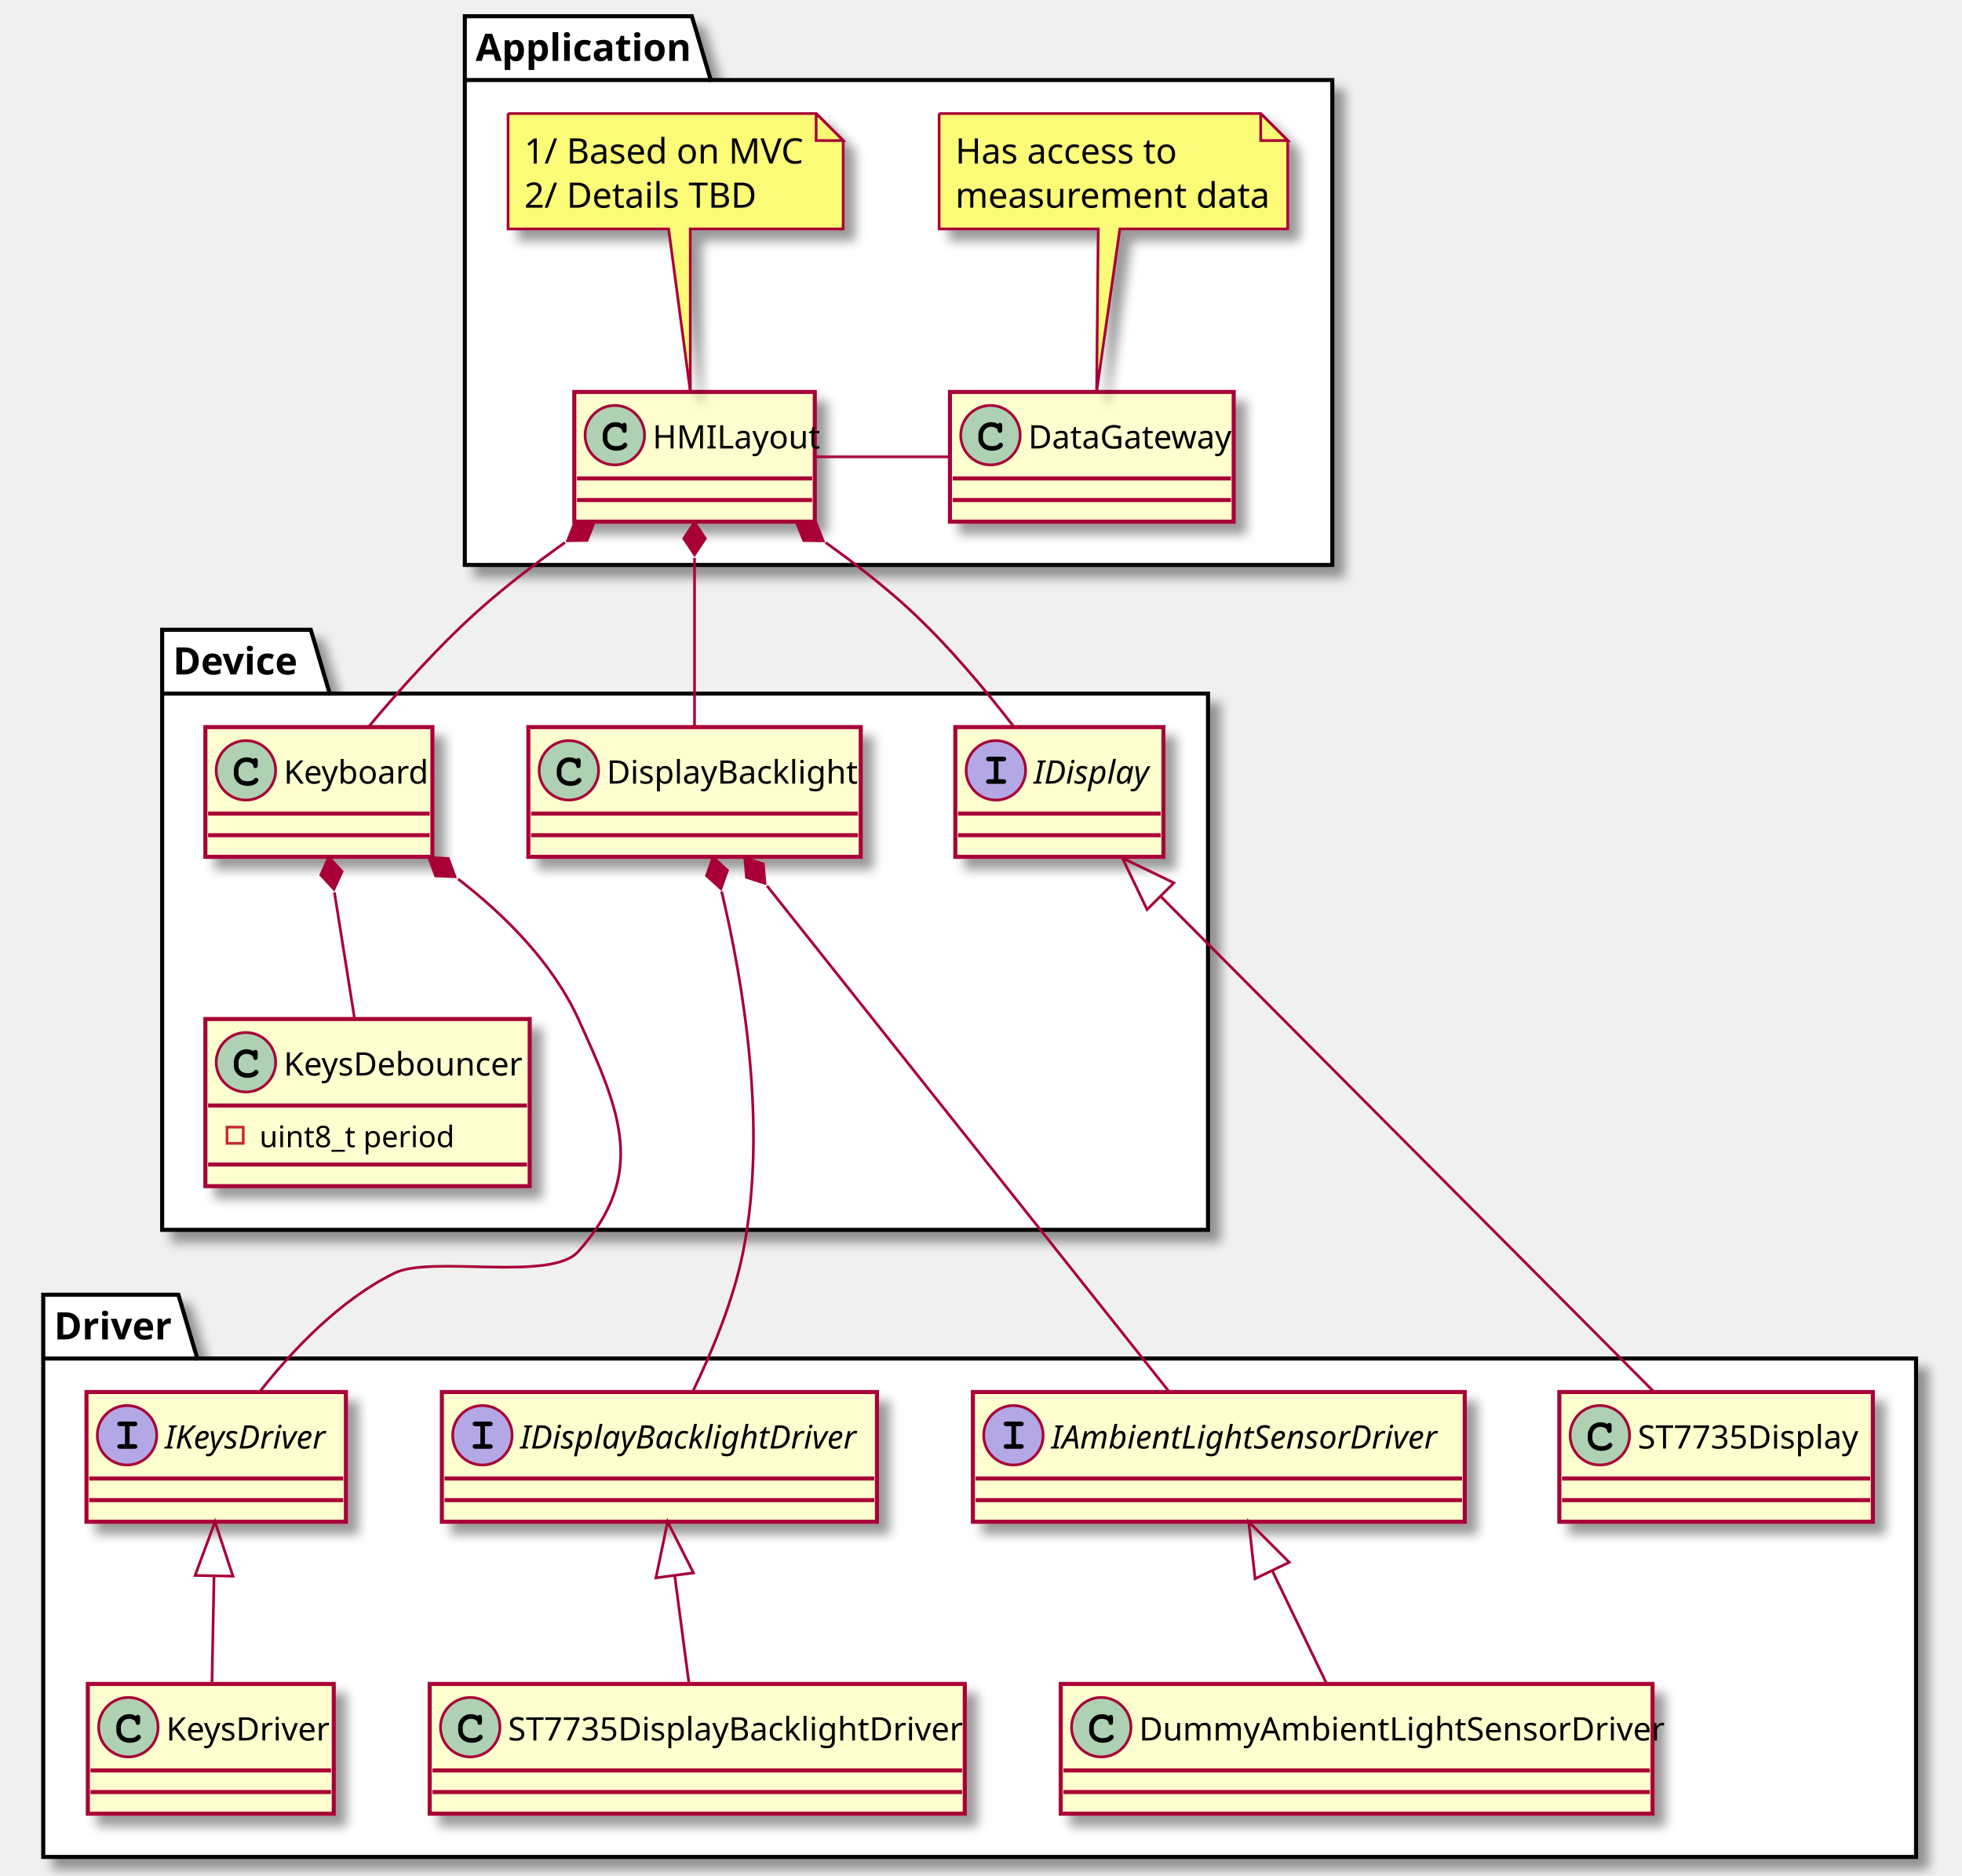
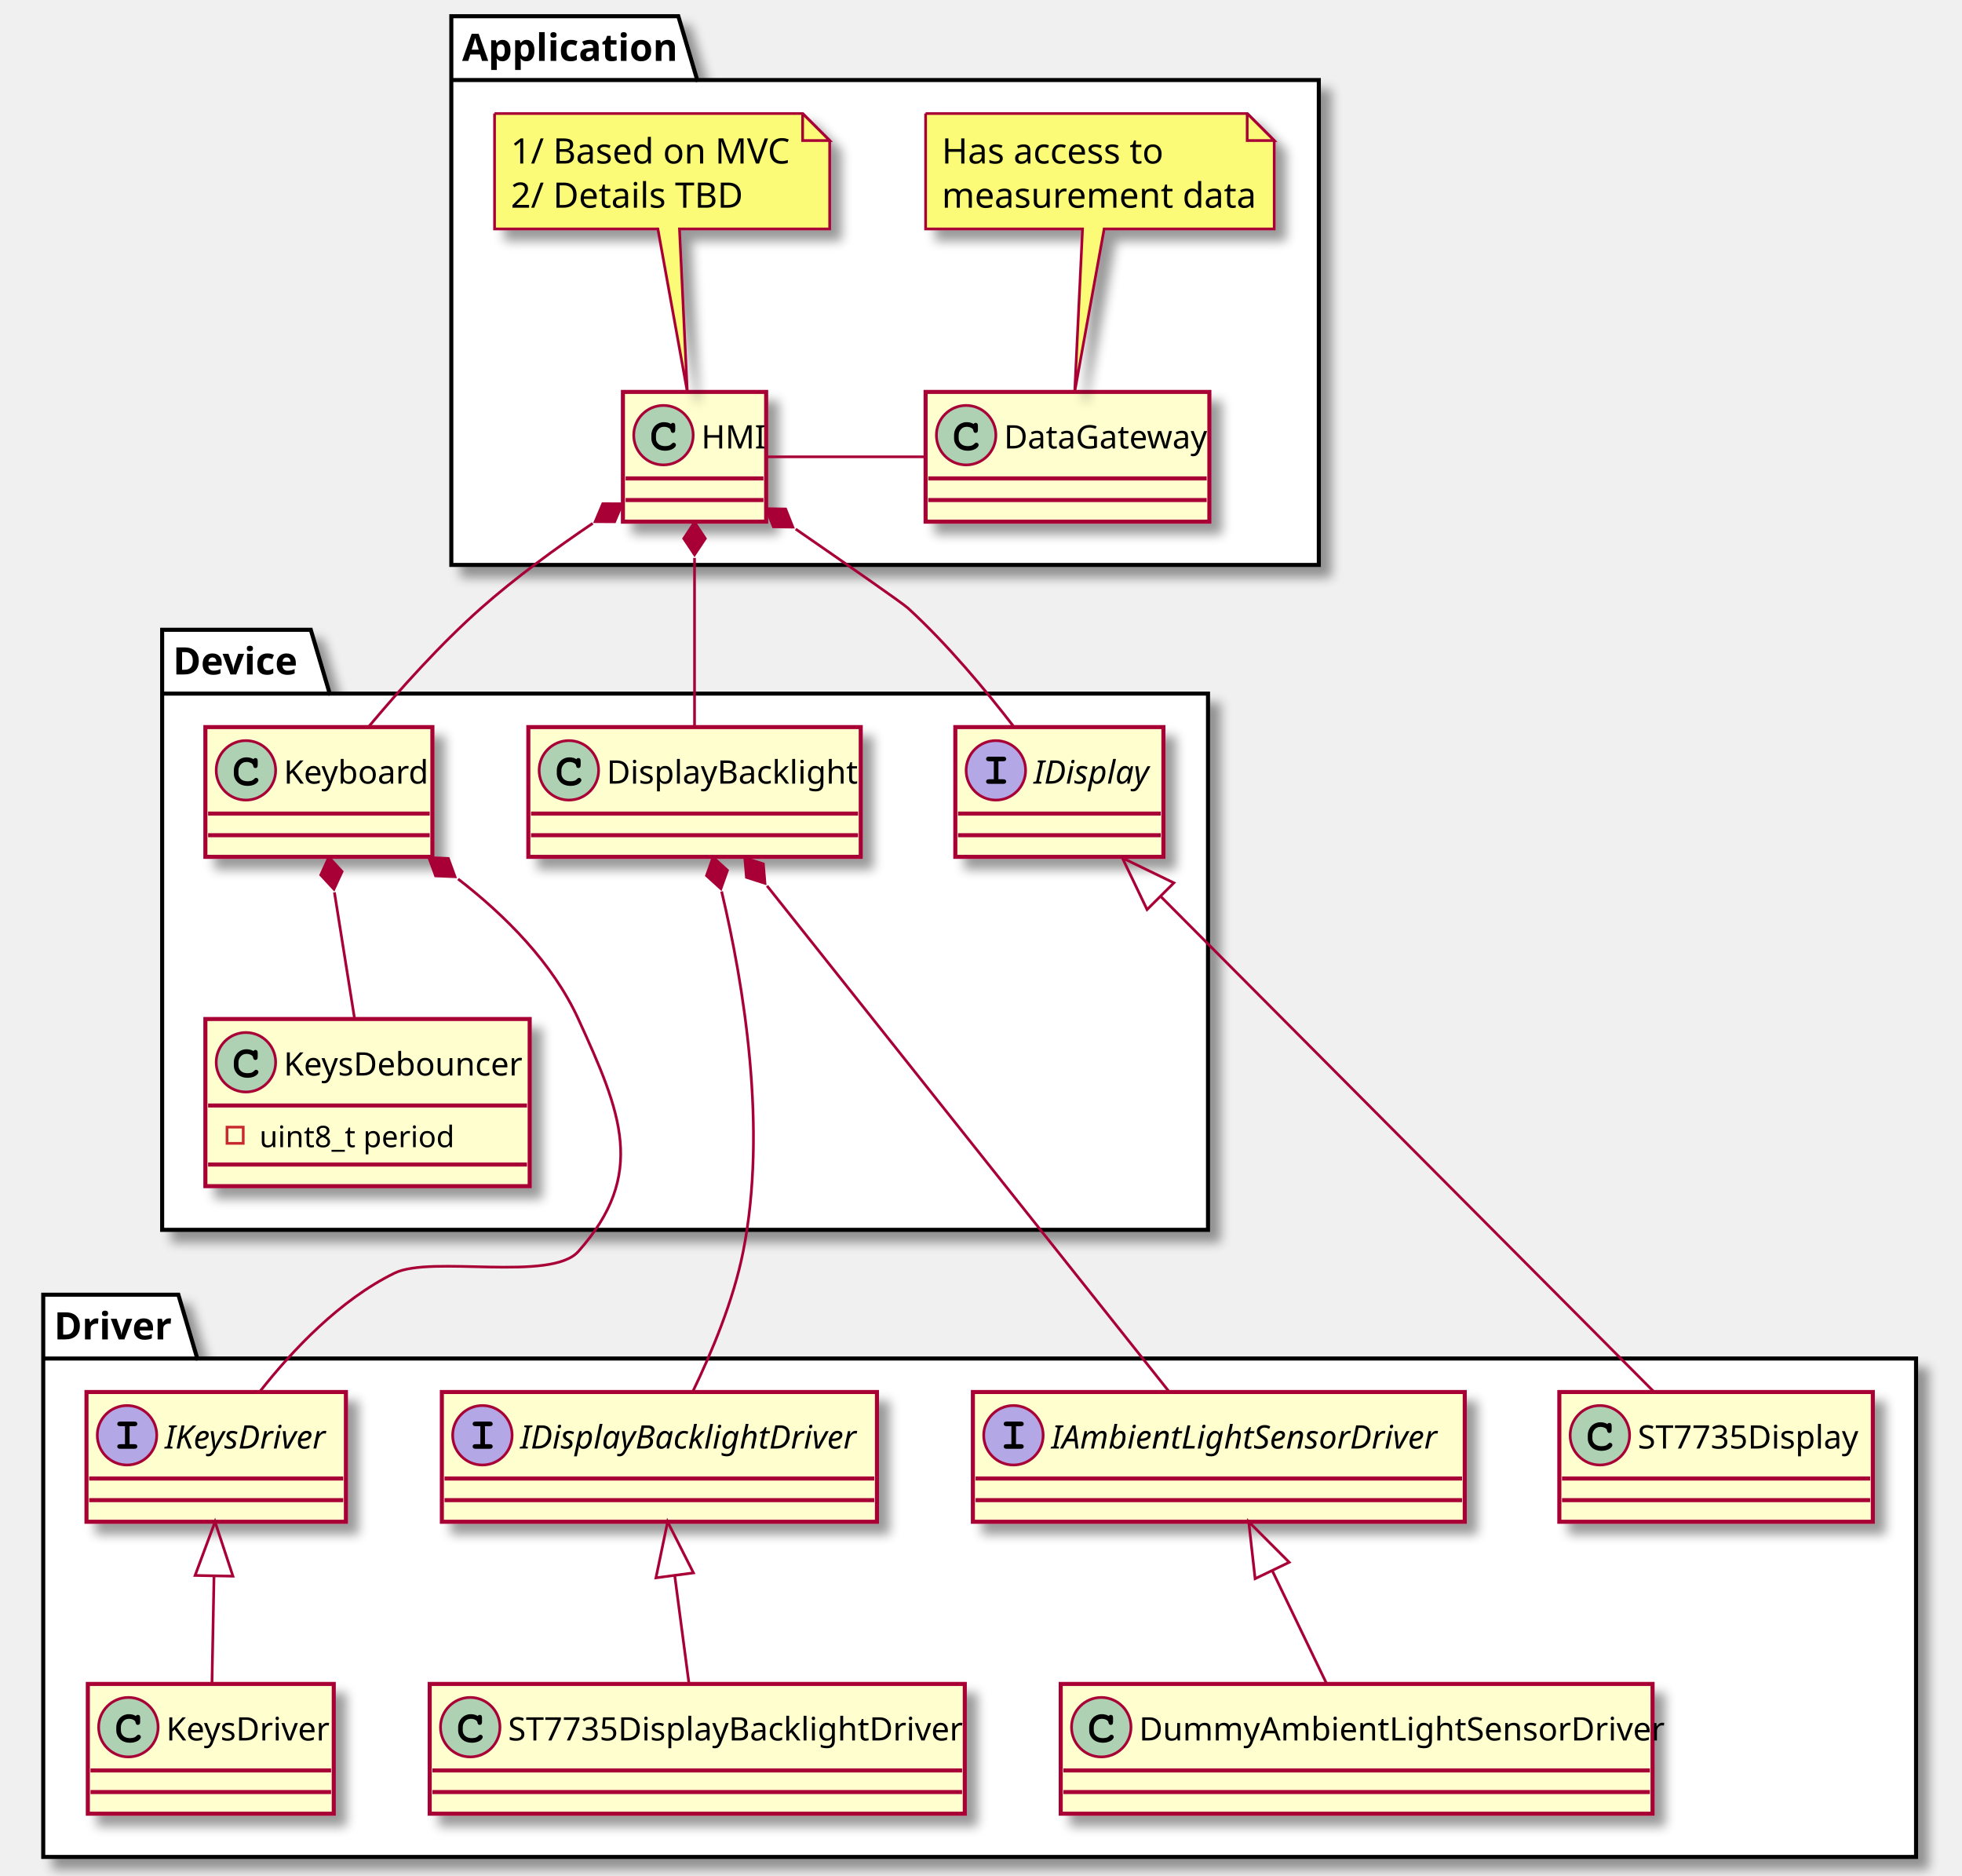
<svg xmlns="http://www.w3.org/2000/svg" contentScriptType="application/ecmascript" contentStyleType="text/css" height="694px" preserveAspectRatio="none" style="width:726px;height:694px;background:#FFFFFF;" version="1.1" viewBox="0 0 726 694" width="726px" zoomAndPan="magnify">
  <defs>
-     <filter height="300%" id="fyz33360hkq3z" width="300%" x="-1" y="-1">
+     <filter height="300%" id="fqdtjlscx6miy" width="300%" x="-1" y="-1">
      <feGaussianBlur result="blurOut" stdDeviation="2.0" />
      <feColorMatrix in="blurOut" result="blurOut2" type="matrix" values="0 0 0 0 0 0 0 0 0 0 0 0 0 0 0 0 0 0 .4 0" />
      <feOffset dx="4.0" dy="4.0" in="blurOut2" result="blurOut3" />
      <feBlend in="SourceGraphic" in2="blurOut3" mode="normal" />
    </filter>
  </defs>
  <g>
-     <polygon fill="#FFFFFF" filter="url(#fyz33360hkq3z)" points="172,6,256,6,263,29.609,493,29.609,493,209,172,209,172,6" style="stroke:#000000;stroke-width:1.5;" />
-     <line style="stroke:#000000;stroke-width:1.5;" x1="172" x2="263" y1="29.609" y2="29.609" />
-     <text fill="#000000" font-family="sans-serif" font-size="14" font-weight="bold" lengthAdjust="spacing" textLength="78" x="176" y="22.533">Application</text>
-     <polygon fill="#FFFFFF" filter="url(#fyz33360hkq3z)" points="60,233,115,233,122,256.609,447,256.609,447,455,60,455,60,233" style="stroke:#000000;stroke-width:1.5;" />
+     <polygon fill="#FFFFFF" filter="url(#fqdtjlscx6miy)" points="167,6,251,6,258,29.609,488,29.609,488,209,167,209,167,6" style="stroke:#000000;stroke-width:1.5;" />
+     <line style="stroke:#000000;stroke-width:1.5;" x1="167" x2="258" y1="29.609" y2="29.609" />
+     <text fill="#000000" font-family="sans-serif" font-size="14" font-weight="bold" lengthAdjust="spacing" textLength="78" x="171" y="22.533">Application</text>
+     <polygon fill="#FFFFFF" filter="url(#fqdtjlscx6miy)" points="60,233,115,233,122,256.609,447,256.609,447,455,60,455,60,233" style="stroke:#000000;stroke-width:1.5;" />
    <line style="stroke:#000000;stroke-width:1.5;" x1="60" x2="122" y1="256.609" y2="256.609" />
    <text fill="#000000" font-family="sans-serif" font-size="14" font-weight="bold" lengthAdjust="spacing" textLength="49" x="64" y="249.533">Device</text>
-     <polygon fill="#FFFFFF" filter="url(#fyz33360hkq3z)" points="16,479,66,479,73,502.609,709,502.609,709,687,16,687,16,479" style="stroke:#000000;stroke-width:1.5;" />
+     <polygon fill="#FFFFFF" filter="url(#fqdtjlscx6miy)" points="16,479,66,479,73,502.609,709,502.609,709,687,16,687,16,479" style="stroke:#000000;stroke-width:1.5;" />
    <line style="stroke:#000000;stroke-width:1.5;" x1="16" x2="73" y1="502.609" y2="502.609" />
    <text fill="#000000" font-family="sans-serif" font-size="14" font-weight="bold" lengthAdjust="spacing" textLength="44" x="20" y="495.533">Driver</text>
-     <rect codeLine="7" fill="#FEFECE" filter="url(#fyz33360hkq3z)" height="48" id="HMILayout" style="stroke:#A80036;stroke-width:1.5;" width="89" x="212.5" y="145" />
-     <ellipse cx="227.5" cy="161" fill="#ADD1B2" rx="11" ry="11" style="stroke:#A80036;stroke-width:1.0;" />
-     <path d="M230.266,156.875 Q230.422,156.656 230.609,156.547 Q230.797,156.438 231.016,156.438 Q231.391,156.438 231.625,156.695 Q231.859,156.953 231.859,157.562 L231.859,159.016 Q231.859,159.625 231.625,159.891 Q231.391,160.156 231.016,160.156 Q230.672,160.156 230.469,159.953 Q230.266,159.766 230.156,159.25 Q230.109,158.891 229.922,158.703 Q229.594,158.328 228.984,158.109 Q228.375,157.891 227.75,157.891 Q226.984,157.891 226.352,158.219 Q225.719,158.547 225.227,159.297 Q224.734,160.047 224.734,161.078 L224.734,162.172 Q224.734,163.406 225.625,164.227 Q226.516,165.047 228.109,165.047 Q229.047,165.047 229.703,164.797 Q230.094,164.641 230.516,164.203 Q230.781,163.938 230.93,163.859 Q231.078,163.781 231.281,163.781 Q231.609,163.781 231.867,164.039 Q232.125,164.297 232.125,164.641 Q232.125,164.984 231.781,165.391 Q231.281,165.969 230.484,166.297 Q229.406,166.75 228.109,166.75 Q226.594,166.75 225.391,166.125 Q224.406,165.625 223.719,164.555 Q223.031,163.484 223.031,162.203 L223.031,161.047 Q223.031,159.719 223.648,158.57 Q224.266,157.422 225.359,156.805 Q226.453,156.188 227.688,156.188 Q228.422,156.188 229.07,156.352 Q229.719,156.516 230.266,156.875 Z " fill="#000000" />
-     <text fill="#000000" font-family="sans-serif" font-size="12" lengthAdjust="spacing" textLength="57" x="241.5" y="165.91">HMILayout</text>
-     <line style="stroke:#A80036;stroke-width:1.5;" x1="213.5" x2="300.5" y1="177" y2="177" />
-     <line style="stroke:#A80036;stroke-width:1.5;" x1="213.5" x2="300.5" y1="185" y2="185" />
-     <path d="M188,42 L188,84.703 A0,0 0 0 0 188,84.703 L247.42,84.703 L255.44,144.93 L255.42,84.703 L312,84.703 A0,0 0 0 0 312,84.703 L312,52 L302,42 L188,42 A0,0 0 0 0 188,42 " fill="#FBFB77" filter="url(#fyz33360hkq3z)" style="stroke:#A80036;stroke-width:1.0;" />
-     <path d="M302,42 L302,52 L312,52 L302,42 " fill="#FBFB77" style="stroke:#A80036;stroke-width:1.0;" />
-     <text fill="#000000" font-family="sans-serif" font-size="13" lengthAdjust="spacing" textLength="103" x="194" y="60.495">1/ Based on MVC</text>
-     <text fill="#000000" font-family="sans-serif" font-size="13" lengthAdjust="spacing" textLength="84" x="194" y="76.847">2/ Details TBD</text>
-     <rect codeLine="13" fill="#FEFECE" filter="url(#fyz33360hkq3z)" height="48" id="DataGateway" style="stroke:#A80036;stroke-width:1.5;" width="105" x="351.5" y="145" />
-     <ellipse cx="366.5" cy="161" fill="#ADD1B2" rx="11" ry="11" style="stroke:#A80036;stroke-width:1.0;" />
-     <path d="M369.266,156.875 Q369.422,156.656 369.609,156.547 Q369.797,156.438 370.016,156.438 Q370.391,156.438 370.625,156.695 Q370.859,156.953 370.859,157.562 L370.859,159.016 Q370.859,159.625 370.625,159.891 Q370.391,160.156 370.016,160.156 Q369.672,160.156 369.469,159.953 Q369.266,159.766 369.156,159.25 Q369.109,158.891 368.922,158.703 Q368.594,158.328 367.984,158.109 Q367.375,157.891 366.75,157.891 Q365.984,157.891 365.352,158.219 Q364.719,158.547 364.227,159.297 Q363.734,160.047 363.734,161.078 L363.734,162.172 Q363.734,163.406 364.625,164.227 Q365.516,165.047 367.109,165.047 Q368.047,165.047 368.703,164.797 Q369.094,164.641 369.516,164.203 Q369.781,163.938 369.93,163.859 Q370.078,163.781 370.281,163.781 Q370.609,163.781 370.867,164.039 Q371.125,164.297 371.125,164.641 Q371.125,164.984 370.781,165.391 Q370.281,165.969 369.484,166.297 Q368.406,166.75 367.109,166.75 Q365.594,166.75 364.391,166.125 Q363.406,165.625 362.719,164.555 Q362.031,163.484 362.031,162.203 L362.031,161.047 Q362.031,159.719 362.648,158.57 Q363.266,157.422 364.359,156.805 Q365.453,156.188 366.688,156.188 Q367.422,156.188 368.07,156.352 Q368.719,156.516 369.266,156.875 Z " fill="#000000" />
-     <text fill="#000000" font-family="sans-serif" font-size="12" lengthAdjust="spacing" textLength="73" x="380.5" y="165.91">DataGateway</text>
-     <line style="stroke:#A80036;stroke-width:1.5;" x1="352.5" x2="455.5" y1="177" y2="177" />
-     <line style="stroke:#A80036;stroke-width:1.5;" x1="352.5" x2="455.5" y1="185" y2="185" />
-     <path d="M347.5,42 L347.5,84.703 A0,0 0 0 0 347.5,84.703 L406.38,84.703 L405.78,144.93 L414.38,84.703 L476.5,84.703 A0,0 0 0 0 476.5,84.703 L476.5,52 L466.5,42 L347.5,42 A0,0 0 0 0 347.5,42 " fill="#FBFB77" filter="url(#fyz33360hkq3z)" style="stroke:#A80036;stroke-width:1.0;" />
-     <path d="M466.5,42 L466.5,52 L476.5,52 L466.5,42 " fill="#FBFB77" style="stroke:#A80036;stroke-width:1.0;" />
-     <text fill="#000000" font-family="sans-serif" font-size="13" lengthAdjust="spacing" textLength="84" x="353.5" y="60.495">Has access to</text>
-     <text fill="#000000" font-family="sans-serif" font-size="13" lengthAdjust="spacing" textLength="108" x="353.5" y="76.847">measurement data</text>
-     <rect codeLine="18" fill="#FEFECE" filter="url(#fyz33360hkq3z)" height="48" id="DisplayBacklight" style="stroke:#A80036;stroke-width:1.5;" width="123" x="195.5" y="269" />
+     <rect codeLine="7" fill="#FEFECE" filter="url(#fqdtjlscx6miy)" height="48" id="HMI" style="stroke:#A80036;stroke-width:1.5;" width="53" x="230.5" y="145" />
+     <ellipse cx="245.5" cy="161" fill="#ADD1B2" rx="11" ry="11" style="stroke:#A80036;stroke-width:1.0;" />
+     <path d="M248.266,156.875 Q248.422,156.656 248.609,156.547 Q248.797,156.438 249.016,156.438 Q249.391,156.438 249.625,156.695 Q249.859,156.953 249.859,157.562 L249.859,159.016 Q249.859,159.625 249.625,159.891 Q249.391,160.156 249.016,160.156 Q248.672,160.156 248.469,159.953 Q248.266,159.766 248.156,159.25 Q248.109,158.891 247.922,158.703 Q247.594,158.328 246.984,158.109 Q246.375,157.891 245.75,157.891 Q244.984,157.891 244.352,158.219 Q243.719,158.547 243.227,159.297 Q242.734,160.047 242.734,161.078 L242.734,162.172 Q242.734,163.406 243.625,164.227 Q244.516,165.047 246.109,165.047 Q247.047,165.047 247.703,164.797 Q248.094,164.641 248.516,164.203 Q248.781,163.938 248.93,163.859 Q249.078,163.781 249.281,163.781 Q249.609,163.781 249.867,164.039 Q250.125,164.297 250.125,164.641 Q250.125,164.984 249.781,165.391 Q249.281,165.969 248.484,166.297 Q247.406,166.75 246.109,166.75 Q244.594,166.75 243.391,166.125 Q242.406,165.625 241.719,164.555 Q241.031,163.484 241.031,162.203 L241.031,161.047 Q241.031,159.719 241.648,158.57 Q242.266,157.422 243.359,156.805 Q244.453,156.188 245.688,156.188 Q246.422,156.188 247.07,156.352 Q247.719,156.516 248.266,156.875 Z " fill="#000000" />
+     <text fill="#000000" font-family="sans-serif" font-size="12" lengthAdjust="spacing" textLength="21" x="259.5" y="165.91">HMI</text>
+     <line style="stroke:#A80036;stroke-width:1.5;" x1="231.5" x2="282.5" y1="177" y2="177" />
+     <line style="stroke:#A80036;stroke-width:1.5;" x1="231.5" x2="282.5" y1="185" y2="185" />
+     <path d="M183,42 L183,84.703 A0,0 0 0 0 183,84.703 L243.43,84.703 L254.32,144.93 L251.43,84.703 L307,84.703 A0,0 0 0 0 307,84.703 L307,52 L297,42 L183,42 A0,0 0 0 0 183,42 " fill="#FBFB77" filter="url(#fqdtjlscx6miy)" style="stroke:#A80036;stroke-width:1.0;" />
+     <path d="M297,42 L297,52 L307,52 L297,42 " fill="#FBFB77" style="stroke:#A80036;stroke-width:1.0;" />
+     <text fill="#000000" font-family="sans-serif" font-size="13" lengthAdjust="spacing" textLength="103" x="189" y="60.495">1/ Based on MVC</text>
+     <text fill="#000000" font-family="sans-serif" font-size="13" lengthAdjust="spacing" textLength="84" x="189" y="76.847">2/ Details TBD</text>
+     <rect codeLine="13" fill="#FEFECE" filter="url(#fqdtjlscx6miy)" height="48" id="DataGateway" style="stroke:#A80036;stroke-width:1.5;" width="105" x="342.5" y="145" />
+     <ellipse cx="357.5" cy="161" fill="#ADD1B2" rx="11" ry="11" style="stroke:#A80036;stroke-width:1.0;" />
+     <path d="M360.266,156.875 Q360.422,156.656 360.609,156.547 Q360.797,156.438 361.016,156.438 Q361.391,156.438 361.625,156.695 Q361.859,156.953 361.859,157.562 L361.859,159.016 Q361.859,159.625 361.625,159.891 Q361.391,160.156 361.016,160.156 Q360.672,160.156 360.469,159.953 Q360.266,159.766 360.156,159.25 Q360.109,158.891 359.922,158.703 Q359.594,158.328 358.984,158.109 Q358.375,157.891 357.75,157.891 Q356.984,157.891 356.352,158.219 Q355.719,158.547 355.227,159.297 Q354.734,160.047 354.734,161.078 L354.734,162.172 Q354.734,163.406 355.625,164.227 Q356.516,165.047 358.109,165.047 Q359.047,165.047 359.703,164.797 Q360.094,164.641 360.516,164.203 Q360.781,163.938 360.93,163.859 Q361.078,163.781 361.281,163.781 Q361.609,163.781 361.867,164.039 Q362.125,164.297 362.125,164.641 Q362.125,164.984 361.781,165.391 Q361.281,165.969 360.484,166.297 Q359.406,166.75 358.109,166.75 Q356.594,166.75 355.391,166.125 Q354.406,165.625 353.719,164.555 Q353.031,163.484 353.031,162.203 L353.031,161.047 Q353.031,159.719 353.648,158.57 Q354.266,157.422 355.359,156.805 Q356.453,156.188 357.688,156.188 Q358.422,156.188 359.07,156.352 Q359.719,156.516 360.266,156.875 Z " fill="#000000" />
+     <text fill="#000000" font-family="sans-serif" font-size="12" lengthAdjust="spacing" textLength="73" x="371.5" y="165.91">DataGateway</text>
+     <line style="stroke:#A80036;stroke-width:1.5;" x1="343.5" x2="446.5" y1="177" y2="177" />
+     <line style="stroke:#A80036;stroke-width:1.5;" x1="343.5" x2="446.5" y1="185" y2="185" />
+     <path d="M342.5,42 L342.5,84.703 A0,0 0 0 0 342.5,84.703 L400.57,84.703 L397.68,144.93 L408.57,84.703 L471.5,84.703 A0,0 0 0 0 471.5,84.703 L471.5,52 L461.5,42 L342.5,42 A0,0 0 0 0 342.5,42 " fill="#FBFB77" filter="url(#fqdtjlscx6miy)" style="stroke:#A80036;stroke-width:1.0;" />
+     <path d="M461.5,42 L461.5,52 L471.5,52 L461.5,42 " fill="#FBFB77" style="stroke:#A80036;stroke-width:1.0;" />
+     <text fill="#000000" font-family="sans-serif" font-size="13" lengthAdjust="spacing" textLength="84" x="348.5" y="60.495">Has access to</text>
+     <text fill="#000000" font-family="sans-serif" font-size="13" lengthAdjust="spacing" textLength="108" x="348.5" y="76.847">measurement data</text>
+     <rect codeLine="18" fill="#FEFECE" filter="url(#fqdtjlscx6miy)" height="48" id="DisplayBacklight" style="stroke:#A80036;stroke-width:1.5;" width="123" x="195.5" y="269" />
    <ellipse cx="210.5" cy="285" fill="#ADD1B2" rx="11" ry="11" style="stroke:#A80036;stroke-width:1.0;" />
    <path d="M213.266,280.875 Q213.422,280.656 213.609,280.547 Q213.797,280.438 214.016,280.438 Q214.391,280.438 214.625,280.695 Q214.859,280.953 214.859,281.562 L214.859,283.016 Q214.859,283.625 214.625,283.891 Q214.391,284.156 214.016,284.156 Q213.672,284.156 213.469,283.953 Q213.266,283.766 213.156,283.25 Q213.109,282.891 212.922,282.703 Q212.594,282.328 211.984,282.109 Q211.375,281.891 210.75,281.891 Q209.984,281.891 209.352,282.219 Q208.719,282.547 208.227,283.297 Q207.734,284.047 207.734,285.078 L207.734,286.172 Q207.734,287.406 208.625,288.227 Q209.516,289.047 211.109,289.047 Q212.047,289.047 212.703,288.797 Q213.094,288.641 213.516,288.203 Q213.781,287.938 213.93,287.859 Q214.078,287.781 214.281,287.781 Q214.609,287.781 214.867,288.039 Q215.125,288.297 215.125,288.641 Q215.125,288.984 214.781,289.391 Q214.281,289.969 213.484,290.297 Q212.406,290.75 211.109,290.75 Q209.594,290.75 208.391,290.125 Q207.406,289.625 206.719,288.555 Q206.031,287.484 206.031,286.203 L206.031,285.047 Q206.031,283.719 206.648,282.57 Q207.266,281.422 208.359,280.805 Q209.453,280.188 210.688,280.188 Q211.422,280.188 212.07,280.352 Q212.719,280.516 213.266,280.875 Z " fill="#000000" />
    <text fill="#000000" font-family="sans-serif" font-size="12" lengthAdjust="spacing" textLength="91" x="224.5" y="289.91">DisplayBacklight</text>
    <line style="stroke:#A80036;stroke-width:1.5;" x1="196.5" x2="317.5" y1="301" y2="301" />
    <line style="stroke:#A80036;stroke-width:1.5;" x1="196.5" x2="317.5" y1="309" y2="309" />
-     <rect codeLine="19" fill="#FEFECE" filter="url(#fyz33360hkq3z)" height="48" id="IDisplay" style="stroke:#A80036;stroke-width:1.5;" width="77" x="353.5" y="269" />
+     <rect codeLine="19" fill="#FEFECE" filter="url(#fqdtjlscx6miy)" height="48" id="IDisplay" style="stroke:#A80036;stroke-width:1.5;" width="77" x="353.5" y="269" />
    <ellipse cx="368.5" cy="285" fill="#B4A7E5" rx="11" ry="11" style="stroke:#A80036;stroke-width:1.0;" />
    <path d="M369.453,281.641 L369.453,288.297 L371.172,288.297 Q371.781,288.297 372.047,288.531 Q372.312,288.766 372.312,289.156 Q372.312,289.531 372.047,289.766 Q371.781,290 371.172,290 L366.031,290 Q365.422,290 365.156,289.766 Q364.891,289.531 364.891,289.141 Q364.891,288.766 365.156,288.531 Q365.422,288.297 366.031,288.297 L367.75,288.297 L367.75,281.641 L366.031,281.641 Q365.422,281.641 365.156,281.406 Q364.891,281.172 364.891,280.781 Q364.891,280.406 365.156,280.172 Q365.422,279.938 366.031,279.938 L371.172,279.938 Q371.781,279.938 372.047,280.172 Q372.312,280.406 372.312,280.781 Q372.312,281.172 372.047,281.406 Q371.781,281.641 371.172,281.641 L369.453,281.641 Z " fill="#000000" />
    <text fill="#000000" font-family="sans-serif" font-size="12" font-style="italic" lengthAdjust="spacing" textLength="45" x="382.5" y="289.91">IDisplay</text>
    <line style="stroke:#A80036;stroke-width:1.5;" x1="354.5" x2="429.5" y1="301" y2="301" />
    <line style="stroke:#A80036;stroke-width:1.5;" x1="354.5" x2="429.5" y1="309" y2="309" />
-     <rect codeLine="21" fill="#FEFECE" filter="url(#fyz33360hkq3z)" height="48" id="Keyboard" style="stroke:#A80036;stroke-width:1.5;" width="84" x="76" y="269" />
+     <rect codeLine="21" fill="#FEFECE" filter="url(#fqdtjlscx6miy)" height="48" id="Keyboard" style="stroke:#A80036;stroke-width:1.5;" width="84" x="76" y="269" />
    <ellipse cx="91" cy="285" fill="#ADD1B2" rx="11" ry="11" style="stroke:#A80036;stroke-width:1.0;" />
    <path d="M93.766,280.875 Q93.922,280.656 94.109,280.547 Q94.297,280.438 94.516,280.438 Q94.891,280.438 95.125,280.695 Q95.359,280.953 95.359,281.562 L95.359,283.016 Q95.359,283.625 95.125,283.891 Q94.891,284.156 94.516,284.156 Q94.172,284.156 93.969,283.953 Q93.766,283.766 93.656,283.25 Q93.609,282.891 93.422,282.703 Q93.094,282.328 92.484,282.109 Q91.875,281.891 91.25,281.891 Q90.484,281.891 89.852,282.219 Q89.219,282.547 88.727,283.297 Q88.234,284.047 88.234,285.078 L88.234,286.172 Q88.234,287.406 89.125,288.227 Q90.016,289.047 91.609,289.047 Q92.547,289.047 93.203,288.797 Q93.594,288.641 94.016,288.203 Q94.281,287.938 94.43,287.859 Q94.578,287.781 94.781,287.781 Q95.109,287.781 95.367,288.039 Q95.625,288.297 95.625,288.641 Q95.625,288.984 95.281,289.391 Q94.781,289.969 93.984,290.297 Q92.906,290.75 91.609,290.75 Q90.094,290.75 88.891,290.125 Q87.906,289.625 87.219,288.555 Q86.531,287.484 86.531,286.203 L86.531,285.047 Q86.531,283.719 87.148,282.57 Q87.766,281.422 88.859,280.805 Q89.953,280.188 91.188,280.188 Q91.922,280.188 92.57,280.352 Q93.219,280.516 93.766,280.875 Z " fill="#000000" />
    <text fill="#000000" font-family="sans-serif" font-size="12" lengthAdjust="spacing" textLength="52" x="105" y="289.91">Keyboard</text>
    <line style="stroke:#A80036;stroke-width:1.5;" x1="77" x2="159" y1="301" y2="301" />
    <line style="stroke:#A80036;stroke-width:1.5;" x1="77" x2="159" y1="309" y2="309" />
-     <rect codeLine="23" fill="#FEFECE" filter="url(#fyz33360hkq3z)" height="61.836" id="KeysDebouncer" style="stroke:#A80036;stroke-width:1.5;" width="120" x="76" y="377" />
+     <rect codeLine="23" fill="#FEFECE" filter="url(#fqdtjlscx6miy)" height="61.836" id="KeysDebouncer" style="stroke:#A80036;stroke-width:1.5;" width="120" x="76" y="377" />
    <ellipse cx="91" cy="393" fill="#ADD1B2" rx="11" ry="11" style="stroke:#A80036;stroke-width:1.0;" />
    <path d="M93.766,388.875 Q93.922,388.656 94.109,388.547 Q94.297,388.438 94.516,388.438 Q94.891,388.438 95.125,388.695 Q95.359,388.953 95.359,389.562 L95.359,391.016 Q95.359,391.625 95.125,391.891 Q94.891,392.156 94.516,392.156 Q94.172,392.156 93.969,391.953 Q93.766,391.766 93.656,391.25 Q93.609,390.891 93.422,390.703 Q93.094,390.328 92.484,390.109 Q91.875,389.891 91.25,389.891 Q90.484,389.891 89.852,390.219 Q89.219,390.547 88.727,391.297 Q88.234,392.047 88.234,393.078 L88.234,394.172 Q88.234,395.406 89.125,396.227 Q90.016,397.047 91.609,397.047 Q92.547,397.047 93.203,396.797 Q93.594,396.641 94.016,396.203 Q94.281,395.938 94.43,395.859 Q94.578,395.781 94.781,395.781 Q95.109,395.781 95.367,396.039 Q95.625,396.297 95.625,396.641 Q95.625,396.984 95.281,397.391 Q94.781,397.969 93.984,398.297 Q92.906,398.75 91.609,398.75 Q90.094,398.75 88.891,398.125 Q87.906,397.625 87.219,396.555 Q86.531,395.484 86.531,394.203 L86.531,393.047 Q86.531,391.719 87.148,390.57 Q87.766,389.422 88.859,388.805 Q89.953,388.188 91.188,388.188 Q91.922,388.188 92.57,388.352 Q93.219,388.516 93.766,388.875 Z " fill="#000000" />
    <text fill="#000000" font-family="sans-serif" font-size="12" lengthAdjust="spacing" textLength="88" x="105" y="397.91">KeysDebouncer</text>
    <line style="stroke:#A80036;stroke-width:1.5;" x1="77" x2="195" y1="409" y2="409" />
    <rect fill="none" height="6" style="stroke:#C82930;stroke-width:1.0;" width="6" x="84" y="417" />
    <text fill="#000000" font-family="sans-serif" font-size="11" lengthAdjust="spacing" textLength="65" x="96" y="424.419">uint8_t period</text>
    <line style="stroke:#A80036;stroke-width:1.5;" x1="77" x2="195" y1="430.836" y2="430.836" />
-     <rect codeLine="29" fill="#FEFECE" filter="url(#fyz33360hkq3z)" height="48" id="IAmbientLightSensorDriver" style="stroke:#A80036;stroke-width:1.5;" width="182" x="360" y="515" />
+     <rect codeLine="29" fill="#FEFECE" filter="url(#fqdtjlscx6miy)" height="48" id="IAmbientLightSensorDriver" style="stroke:#A80036;stroke-width:1.5;" width="182" x="360" y="515" />
    <ellipse cx="375" cy="531" fill="#B4A7E5" rx="11" ry="11" style="stroke:#A80036;stroke-width:1.0;" />
    <path d="M375.953,527.641 L375.953,534.297 L377.672,534.297 Q378.281,534.297 378.547,534.531 Q378.812,534.766 378.812,535.156 Q378.812,535.531 378.547,535.766 Q378.281,536 377.672,536 L372.531,536 Q371.922,536 371.656,535.766 Q371.391,535.531 371.391,535.141 Q371.391,534.766 371.656,534.531 Q371.922,534.297 372.531,534.297 L374.25,534.297 L374.25,527.641 L372.531,527.641 Q371.922,527.641 371.656,527.406 Q371.391,527.172 371.391,526.781 Q371.391,526.406 371.656,526.172 Q371.922,525.938 372.531,525.938 L377.672,525.938 Q378.281,525.938 378.547,526.172 Q378.812,526.406 378.812,526.781 Q378.812,527.172 378.547,527.406 Q378.281,527.641 377.672,527.641 L375.953,527.641 Z " fill="#000000" />
    <text fill="#000000" font-family="sans-serif" font-size="12" font-style="italic" lengthAdjust="spacing" textLength="150" x="389" y="535.91">IAmbientLightSensorDriver</text>
    <line style="stroke:#A80036;stroke-width:1.5;" x1="361" x2="541" y1="547" y2="547" />
    <line style="stroke:#A80036;stroke-width:1.5;" x1="361" x2="541" y1="555" y2="555" />
-     <rect codeLine="30" fill="#FEFECE" filter="url(#fyz33360hkq3z)" height="48" id="DummyAmbientLightSensorDriver" style="stroke:#A80036;stroke-width:1.5;" width="219" x="392.5" y="623" />
+     <rect codeLine="30" fill="#FEFECE" filter="url(#fqdtjlscx6miy)" height="48" id="DummyAmbientLightSensorDriver" style="stroke:#A80036;stroke-width:1.5;" width="219" x="392.5" y="623" />
    <ellipse cx="407.5" cy="639" fill="#ADD1B2" rx="11" ry="11" style="stroke:#A80036;stroke-width:1.0;" />
    <path d="M410.266,634.875 Q410.422,634.656 410.609,634.547 Q410.797,634.438 411.016,634.438 Q411.391,634.438 411.625,634.695 Q411.859,634.953 411.859,635.562 L411.859,637.016 Q411.859,637.625 411.625,637.891 Q411.391,638.156 411.016,638.156 Q410.672,638.156 410.469,637.953 Q410.266,637.766 410.156,637.25 Q410.109,636.891 409.922,636.703 Q409.594,636.328 408.984,636.109 Q408.375,635.891 407.75,635.891 Q406.984,635.891 406.352,636.219 Q405.719,636.547 405.227,637.297 Q404.734,638.047 404.734,639.078 L404.734,640.172 Q404.734,641.406 405.625,642.227 Q406.516,643.047 408.109,643.047 Q409.047,643.047 409.703,642.797 Q410.094,642.641 410.516,642.203 Q410.781,641.938 410.93,641.859 Q411.078,641.781 411.281,641.781 Q411.609,641.781 411.867,642.039 Q412.125,642.297 412.125,642.641 Q412.125,642.984 411.781,643.391 Q411.281,643.969 410.484,644.297 Q409.406,644.75 408.109,644.75 Q406.594,644.75 405.391,644.125 Q404.406,643.625 403.719,642.555 Q403.031,641.484 403.031,640.203 L403.031,639.047 Q403.031,637.719 403.648,636.57 Q404.266,635.422 405.359,634.805 Q406.453,634.188 407.688,634.188 Q408.422,634.188 409.07,634.352 Q409.719,634.516 410.266,634.875 Z " fill="#000000" />
    <text fill="#000000" font-family="sans-serif" font-size="12" lengthAdjust="spacing" textLength="187" x="421.5" y="643.91">DummyAmbientLightSensorDriver</text>
    <line style="stroke:#A80036;stroke-width:1.5;" x1="393.5" x2="610.5" y1="655" y2="655" />
    <line style="stroke:#A80036;stroke-width:1.5;" x1="393.5" x2="610.5" y1="663" y2="663" />
-     <rect codeLine="33" fill="#FEFECE" filter="url(#fyz33360hkq3z)" height="48" id="IDisplayBacklightDriver" style="stroke:#A80036;stroke-width:1.5;" width="161" x="163.5" y="515" />
+     <rect codeLine="33" fill="#FEFECE" filter="url(#fqdtjlscx6miy)" height="48" id="IDisplayBacklightDriver" style="stroke:#A80036;stroke-width:1.5;" width="161" x="163.5" y="515" />
    <ellipse cx="178.5" cy="531" fill="#B4A7E5" rx="11" ry="11" style="stroke:#A80036;stroke-width:1.0;" />
    <path d="M179.453,527.641 L179.453,534.297 L181.172,534.297 Q181.781,534.297 182.047,534.531 Q182.312,534.766 182.312,535.156 Q182.312,535.531 182.047,535.766 Q181.781,536 181.172,536 L176.031,536 Q175.422,536 175.156,535.766 Q174.891,535.531 174.891,535.141 Q174.891,534.766 175.156,534.531 Q175.422,534.297 176.031,534.297 L177.75,534.297 L177.75,527.641 L176.031,527.641 Q175.422,527.641 175.156,527.406 Q174.891,527.172 174.891,526.781 Q174.891,526.406 175.156,526.172 Q175.422,525.938 176.031,525.938 L181.172,525.938 Q181.781,525.938 182.047,526.172 Q182.312,526.406 182.312,526.781 Q182.312,527.172 182.047,527.406 Q181.781,527.641 181.172,527.641 L179.453,527.641 Z " fill="#000000" />
    <text fill="#000000" font-family="sans-serif" font-size="12" font-style="italic" lengthAdjust="spacing" textLength="129" x="192.5" y="535.91">IDisplayBacklightDriver</text>
    <line style="stroke:#A80036;stroke-width:1.5;" x1="164.5" x2="323.5" y1="547" y2="547" />
    <line style="stroke:#A80036;stroke-width:1.5;" x1="164.5" x2="323.5" y1="555" y2="555" />
-     <rect codeLine="34" fill="#FEFECE" filter="url(#fyz33360hkq3z)" height="48" id="ST7735DisplayBacklightDriver" style="stroke:#A80036;stroke-width:1.5;" width="198" x="159" y="623" />
+     <rect codeLine="34" fill="#FEFECE" filter="url(#fqdtjlscx6miy)" height="48" id="ST7735DisplayBacklightDriver" style="stroke:#A80036;stroke-width:1.5;" width="198" x="159" y="623" />
    <ellipse cx="174" cy="639" fill="#ADD1B2" rx="11" ry="11" style="stroke:#A80036;stroke-width:1.0;" />
    <path d="M176.766,634.875 Q176.922,634.656 177.109,634.547 Q177.297,634.438 177.516,634.438 Q177.891,634.438 178.125,634.695 Q178.359,634.953 178.359,635.562 L178.359,637.016 Q178.359,637.625 178.125,637.891 Q177.891,638.156 177.516,638.156 Q177.172,638.156 176.969,637.953 Q176.766,637.766 176.656,637.25 Q176.609,636.891 176.422,636.703 Q176.094,636.328 175.484,636.109 Q174.875,635.891 174.25,635.891 Q173.484,635.891 172.852,636.219 Q172.219,636.547 171.727,637.297 Q171.234,638.047 171.234,639.078 L171.234,640.172 Q171.234,641.406 172.125,642.227 Q173.016,643.047 174.609,643.047 Q175.547,643.047 176.203,642.797 Q176.594,642.641 177.016,642.203 Q177.281,641.938 177.43,641.859 Q177.578,641.781 177.781,641.781 Q178.109,641.781 178.367,642.039 Q178.625,642.297 178.625,642.641 Q178.625,642.984 178.281,643.391 Q177.781,643.969 176.984,644.297 Q175.906,644.75 174.609,644.75 Q173.094,644.75 171.891,644.125 Q170.906,643.625 170.219,642.555 Q169.531,641.484 169.531,640.203 L169.531,639.047 Q169.531,637.719 170.148,636.57 Q170.766,635.422 171.859,634.805 Q172.953,634.188 174.188,634.188 Q174.922,634.188 175.57,634.352 Q176.219,634.516 176.766,634.875 Z " fill="#000000" />
    <text fill="#000000" font-family="sans-serif" font-size="12" lengthAdjust="spacing" textLength="166" x="188" y="643.91">ST7735DisplayBacklightDriver</text>
    <line style="stroke:#A80036;stroke-width:1.5;" x1="160" x2="356" y1="655" y2="655" />
    <line style="stroke:#A80036;stroke-width:1.5;" x1="160" x2="356" y1="663" y2="663" />
-     <rect codeLine="37" fill="#FEFECE" filter="url(#fyz33360hkq3z)" height="48" id="ST7735Display" style="stroke:#A80036;stroke-width:1.5;" width="116" x="577" y="515" />
+     <rect codeLine="37" fill="#FEFECE" filter="url(#fqdtjlscx6miy)" height="48" id="ST7735Display" style="stroke:#A80036;stroke-width:1.5;" width="116" x="577" y="515" />
    <ellipse cx="592" cy="531" fill="#ADD1B2" rx="11" ry="11" style="stroke:#A80036;stroke-width:1.0;" />
    <path d="M594.766,526.875 Q594.922,526.656 595.109,526.547 Q595.297,526.438 595.516,526.438 Q595.891,526.438 596.125,526.695 Q596.359,526.953 596.359,527.562 L596.359,529.016 Q596.359,529.625 596.125,529.891 Q595.891,530.156 595.516,530.156 Q595.172,530.156 594.969,529.953 Q594.766,529.766 594.656,529.25 Q594.609,528.891 594.422,528.703 Q594.094,528.328 593.484,528.109 Q592.875,527.891 592.25,527.891 Q591.484,527.891 590.852,528.219 Q590.219,528.547 589.727,529.297 Q589.234,530.047 589.234,531.078 L589.234,532.172 Q589.234,533.406 590.125,534.227 Q591.016,535.047 592.609,535.047 Q593.547,535.047 594.203,534.797 Q594.594,534.641 595.016,534.203 Q595.281,533.938 595.43,533.859 Q595.578,533.781 595.781,533.781 Q596.109,533.781 596.367,534.039 Q596.625,534.297 596.625,534.641 Q596.625,534.984 596.281,535.391 Q595.781,535.969 594.984,536.297 Q593.906,536.75 592.609,536.75 Q591.094,536.75 589.891,536.125 Q588.906,535.625 588.219,534.555 Q587.531,533.484 587.531,532.203 L587.531,531.047 Q587.531,529.719 588.148,528.57 Q588.766,527.422 589.859,526.805 Q590.953,526.188 592.188,526.188 Q592.922,526.188 593.57,526.352 Q594.219,526.516 594.766,526.875 Z " fill="#000000" />
    <text fill="#000000" font-family="sans-serif" font-size="12" lengthAdjust="spacing" textLength="84" x="606" y="535.91">ST7735Display</text>
    <line style="stroke:#A80036;stroke-width:1.5;" x1="578" x2="692" y1="547" y2="547" />
    <line style="stroke:#A80036;stroke-width:1.5;" x1="578" x2="692" y1="555" y2="555" />
-     <rect codeLine="40" fill="#FEFECE" filter="url(#fyz33360hkq3z)" height="48" id="IKeysDriver" style="stroke:#A80036;stroke-width:1.5;" width="96" x="32" y="515" />
+     <rect codeLine="40" fill="#FEFECE" filter="url(#fqdtjlscx6miy)" height="48" id="IKeysDriver" style="stroke:#A80036;stroke-width:1.5;" width="96" x="32" y="515" />
    <ellipse cx="47" cy="531" fill="#B4A7E5" rx="11" ry="11" style="stroke:#A80036;stroke-width:1.0;" />
    <path d="M47.953,527.641 L47.953,534.297 L49.672,534.297 Q50.281,534.297 50.547,534.531 Q50.812,534.766 50.812,535.156 Q50.812,535.531 50.547,535.766 Q50.281,536 49.672,536 L44.531,536 Q43.922,536 43.656,535.766 Q43.391,535.531 43.391,535.141 Q43.391,534.766 43.656,534.531 Q43.922,534.297 44.531,534.297 L46.25,534.297 L46.25,527.641 L44.531,527.641 Q43.922,527.641 43.656,527.406 Q43.391,527.172 43.391,526.781 Q43.391,526.406 43.656,526.172 Q43.922,525.938 44.531,525.938 L49.672,525.938 Q50.281,525.938 50.547,526.172 Q50.812,526.406 50.812,526.781 Q50.812,527.172 50.547,527.406 Q50.281,527.641 49.672,527.641 L47.953,527.641 Z " fill="#000000" />
    <text fill="#000000" font-family="sans-serif" font-size="12" font-style="italic" lengthAdjust="spacing" textLength="64" x="61" y="535.91">IKeysDriver</text>
    <line style="stroke:#A80036;stroke-width:1.5;" x1="33" x2="127" y1="547" y2="547" />
    <line style="stroke:#A80036;stroke-width:1.5;" x1="33" x2="127" y1="555" y2="555" />
-     <rect codeLine="42" fill="#FEFECE" filter="url(#fyz33360hkq3z)" height="48" id="KeysDriver" style="stroke:#A80036;stroke-width:1.5;" width="91" x="32.5" y="623" />
+     <rect codeLine="42" fill="#FEFECE" filter="url(#fqdtjlscx6miy)" height="48" id="KeysDriver" style="stroke:#A80036;stroke-width:1.5;" width="91" x="32.5" y="623" />
    <ellipse cx="47.5" cy="639" fill="#ADD1B2" rx="11" ry="11" style="stroke:#A80036;stroke-width:1.0;" />
    <path d="M50.266,634.875 Q50.422,634.656 50.609,634.547 Q50.797,634.438 51.016,634.438 Q51.391,634.438 51.625,634.695 Q51.859,634.953 51.859,635.562 L51.859,637.016 Q51.859,637.625 51.625,637.891 Q51.391,638.156 51.016,638.156 Q50.672,638.156 50.469,637.953 Q50.266,637.766 50.156,637.25 Q50.109,636.891 49.922,636.703 Q49.594,636.328 48.984,636.109 Q48.375,635.891 47.75,635.891 Q46.984,635.891 46.352,636.219 Q45.719,636.547 45.227,637.297 Q44.734,638.047 44.734,639.078 L44.734,640.172 Q44.734,641.406 45.625,642.227 Q46.516,643.047 48.109,643.047 Q49.047,643.047 49.703,642.797 Q50.094,642.641 50.516,642.203 Q50.781,641.938 50.93,641.859 Q51.078,641.781 51.281,641.781 Q51.609,641.781 51.867,642.039 Q52.125,642.297 52.125,642.641 Q52.125,642.984 51.781,643.391 Q51.281,643.969 50.484,644.297 Q49.406,644.75 48.109,644.75 Q46.594,644.75 45.391,644.125 Q44.406,643.625 43.719,642.555 Q43.031,641.484 43.031,640.203 L43.031,639.047 Q43.031,637.719 43.648,636.57 Q44.266,635.422 45.359,634.805 Q46.453,634.188 47.688,634.188 Q48.422,634.188 49.07,634.352 Q49.719,634.516 50.266,634.875 Z " fill="#000000" />
    <text fill="#000000" font-family="sans-serif" font-size="12" lengthAdjust="spacing" textLength="59" x="61.5" y="643.91">KeysDriver</text>
    <line style="stroke:#A80036;stroke-width:1.5;" x1="33.5" x2="122.5" y1="655" y2="655" />
    <line style="stroke:#A80036;stroke-width:1.5;" x1="33.5" x2="122.5" y1="663" y2="663" />
    <path codeLine="31" d="M470.77,581.09 C477.56,595.2 484.91,610.48 490.78,622.68 " fill="none" id="IAmbientLightSensorDriver-backto-DummyAmbientLightSensorDriver" style="stroke:#A80036;stroke-width:1.0;" />
    <polygon fill="none" points="464.43,584.06,462.07,563,477.05,577.99,464.43,584.06" style="stroke:#A80036;stroke-width:1.0;" />
    <path codeLine="35" d="M249.68,583.02 C251.47,596.58 253.38,611.04 254.92,622.68 " fill="none" id="IDisplayBacklightDriver-backto-ST7735DisplayBacklightDriver" style="stroke:#A80036;stroke-width:1.0;" />
    <polygon fill="none" points="242.72,583.74,247.04,563,256.6,581.91,242.72,583.74" style="stroke:#A80036;stroke-width:1.0;" />
    <path codeLine="38" d="M429.45,331.6 C480.29,382.65 569.64,472.37 611.77,514.68 " fill="none" id="IDisplay-backto-ST7735Display" style="stroke:#A80036;stroke-width:1.0;" />
    <polygon fill="none" points="424.45,336.51,415.3,317.4,434.37,326.63,424.45,336.51" style="stroke:#A80036;stroke-width:1.0;" />
    <path codeLine="41" d="M79.19,583.02 C78.93,596.58 78.66,611.04 78.44,622.68 " fill="none" id="IKeysDriver-backto-KeysDriver" style="stroke:#A80036;stroke-width:1.0;" />
    <polygon fill="none" points="72.19,582.86,79.57,563,86.19,583.13,72.19,582.86" style="stroke:#A80036;stroke-width:1.0;" />
    <path codeLine="50" d="M283.82,327.73 C323.78,377.99 397.95,471.28 432.45,514.68 " fill="none" id="DisplayBacklight-backto-IAmbientLightSensorDriver" style="stroke:#A80036;stroke-width:1.0;" />
    <polygon fill="#A80036" points="275.6,317.4,276.202,324.586,283.067,326.793,282.465,319.608,275.6,317.4" style="stroke:#A80036;stroke-width:1.0;" />
    <path codeLine="51" d="M267.02,329.8 C275.19,364.2 284.03,417.52 275,463 C271.41,481.1 263.37,500.32 256.38,514.77 " fill="none" id="DisplayBacklight-backto-IDisplayBacklightDriver" style="stroke:#A80036;stroke-width:1.0;" />
    <polygon fill="#A80036" points="263.84,317.16,261.425,323.955,266.769,328.797,269.183,322.002,263.84,317.16" style="stroke:#A80036;stroke-width:1.0;" />
    <path codeLine="53" d="M169.51,325.19 C187,338.72 204.51,356.26 214,377 C229.9,411.76 239.4,434.44 214,463 C203.89,474.37 159.67,464.31 146,471 C125.76,480.9 108.16,499.6 96.24,514.73 " fill="none" id="Keyboard-backto-IKeysDriver" style="stroke:#A80036;stroke-width:1.0;" />
    <polygon fill="#A80036" points="158.69,317.28,161.175,324.049,168.379,324.359,165.894,317.59,158.69,317.28" style="stroke:#A80036;stroke-width:1.0;" />
    <path codeLine="54" d="M123.75,330.13 C126.14,345.1 128.88,362.28 131.16,376.6 " fill="none" id="Keyboard-backto-KeysDebouncer" style="stroke:#A80036;stroke-width:1.0;" />
    <polygon fill="#A80036" points="121.69,317.14,118.683,323.694,123.577,328.991,126.584,322.436,121.69,317.14" style="stroke:#A80036;stroke-width:1.0;" />
-     <path codeLine="56" d="M305.48,200.7 C315.95,208.16 326.67,216.46 336,225 C350.54,238.31 364.75,255.38 375.22,268.96 " fill="none" id="HMILayout-backto-IDisplay" style="stroke:#A80036;stroke-width:1.0;" />
-     <polygon fill="#A80036" points="294.72,193.27,297.381,199.972,304.591,200.093,301.93,193.391,294.72,193.27" style="stroke:#A80036;stroke-width:1.0;" />
-     <path codeLine="57" d="M257,206.42 C257,226.66 257,251.24 257,268.85 " fill="none" id="HMILayout-backto-DisplayBacklight" style="stroke:#A80036;stroke-width:1.0;" />
+     <path codeLine="56" d="M294.42,195.73 C313.86,209.16 334.01,223.18 336,225 C350.54,238.31 364.75,255.38 375.22,268.96 " fill="none" id="HMI-backto-IDisplay" style="stroke:#A80036;stroke-width:1.0;" />
+     <polygon fill="#A80036" points="283.5,188.2,286.166,194.9,293.376,195.017,290.71,188.316,283.5,188.2" style="stroke:#A80036;stroke-width:1.0;" />
+     <path codeLine="57" d="M257,206.42 C257,226.66 257,251.24 257,268.85 " fill="none" id="HMI-backto-DisplayBacklight" style="stroke:#A80036;stroke-width:1.0;" />
    <polygon fill="#A80036" points="257,193.23,253,199.23,257,205.23,261,199.23,257,193.23" style="stroke:#A80036;stroke-width:1.0;" />
-     <path codeLine="58" d="M209.05,200.72 C198.47,208.22 187.57,216.53 178,225 C162.91,238.35 147.8,255.26 136.51,268.75 " fill="none" id="HMILayout-backto-Keyboard" style="stroke:#A80036;stroke-width:1.0;" />
-     <polygon fill="#A80036" points="219.89,193.23,212.68,193.351,210.018,200.053,217.229,199.932,219.89,193.23" style="stroke:#A80036;stroke-width:1.0;" />
-     <path codeLine="59" d="M301.5,169 C318.05,169 334.6,169 351.15,169 " fill="none" id="HMILayout-DataGateway" style="stroke:#A80036;stroke-width:1.0;" />
+     <path codeLine="58" d="M219.32,193.62 C205.77,202.77 190.71,213.75 178,225 C162.91,238.35 147.8,255.26 136.51,268.75 " fill="none" id="HMI-backto-Keyboard" style="stroke:#A80036;stroke-width:1.0;" />
+     <polygon fill="#A80036" points="230.25,186.39,223.039,186.353,220.231,192.995,227.442,193.032,230.25,186.39" style="stroke:#A80036;stroke-width:1.0;" />
+     <path codeLine="59" d="M283.68,169 C303.25,169 322.82,169 342.39,169 " fill="none" id="HMI-DataGateway" style="stroke:#A80036;stroke-width:1.0;" />
  </g>
</svg>
